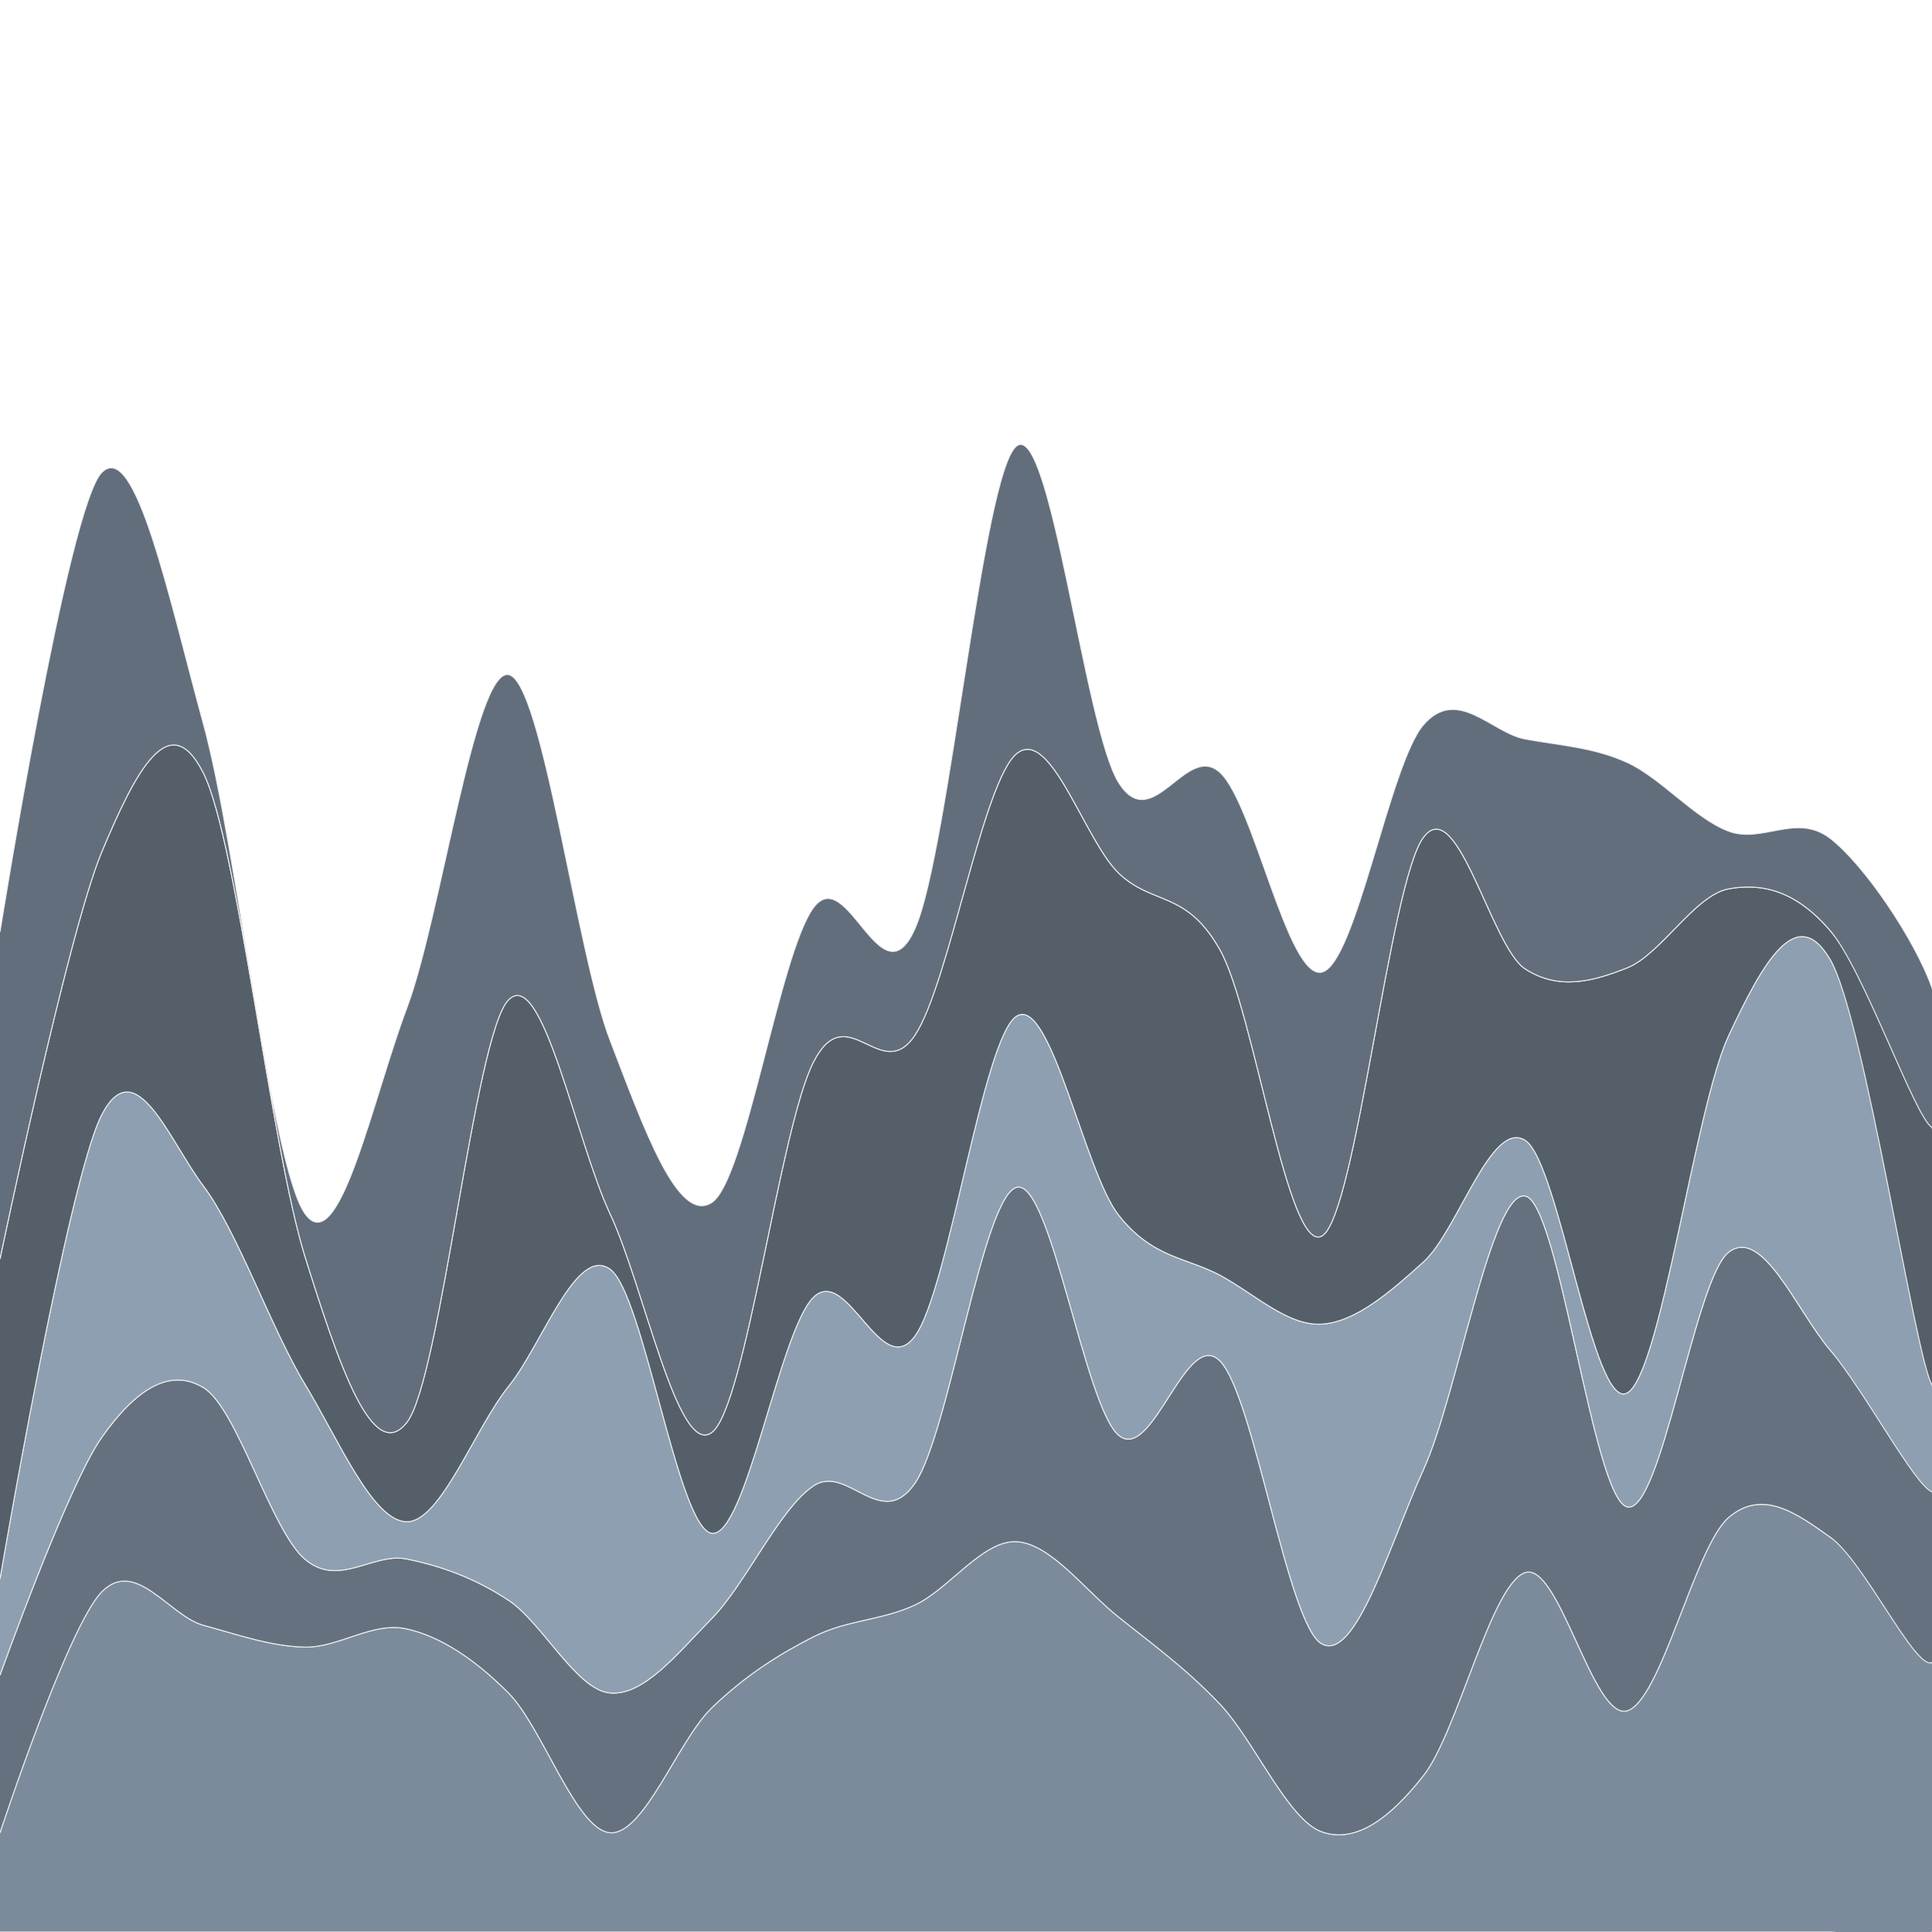
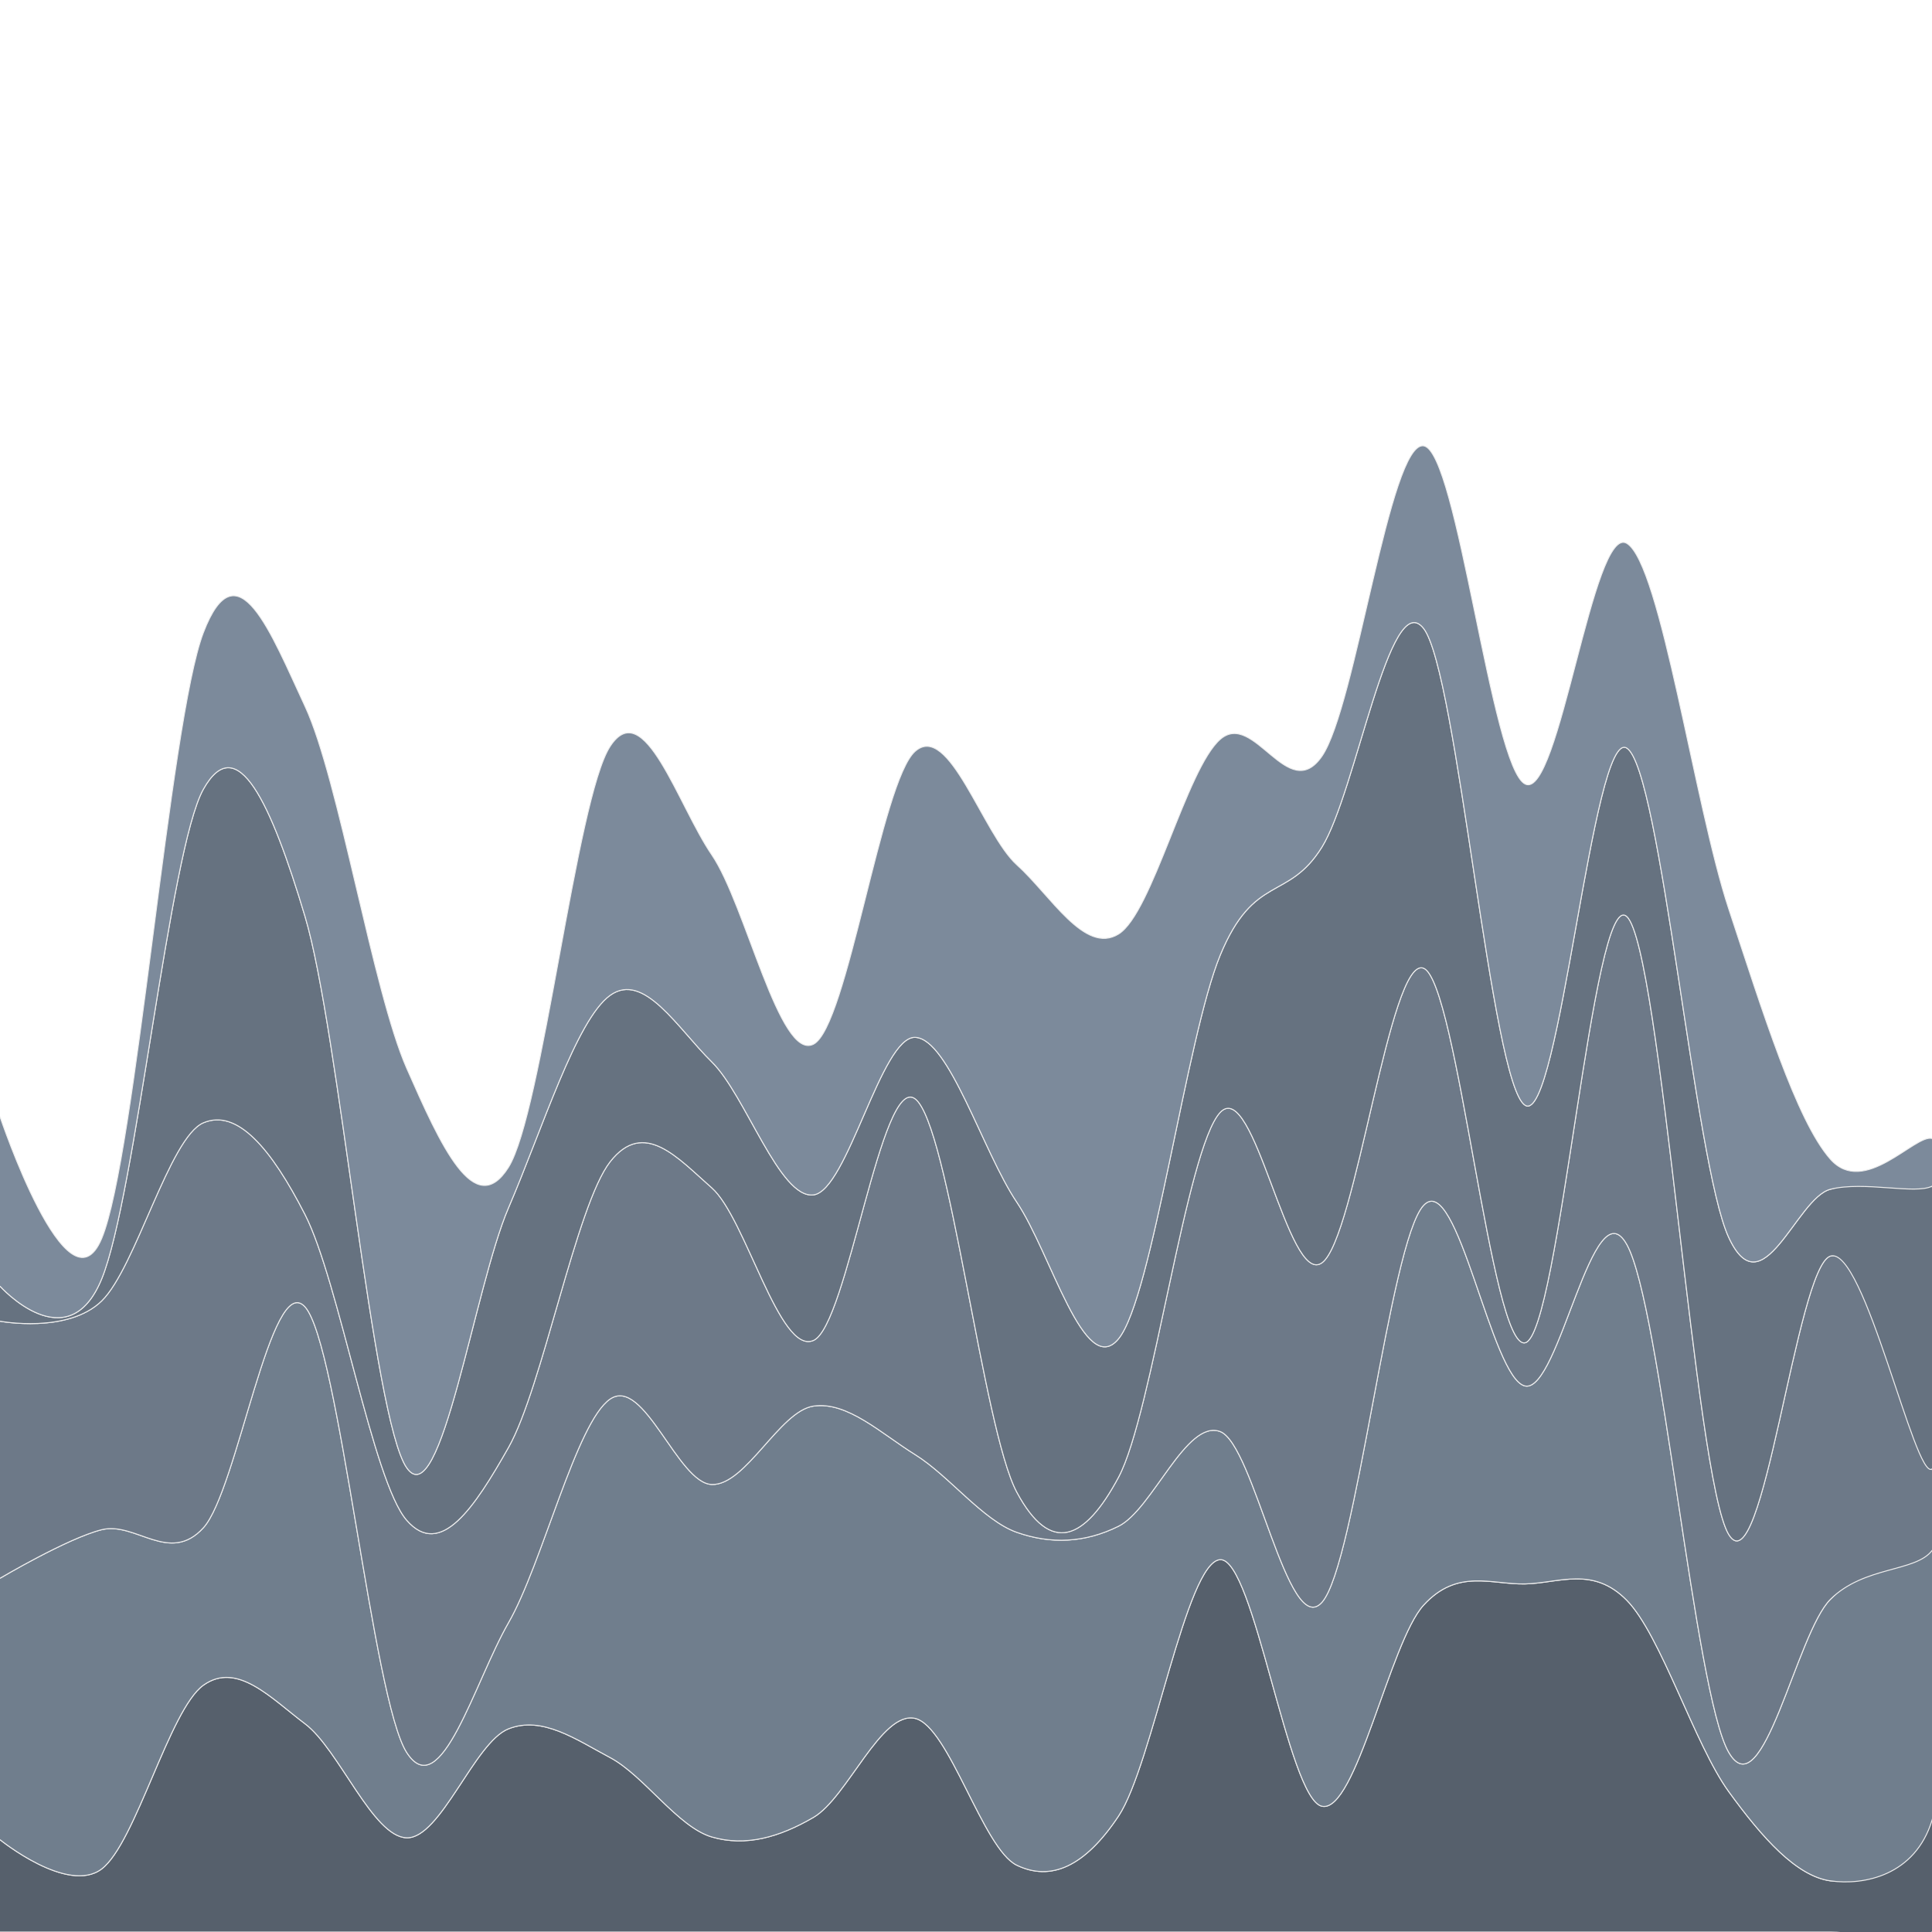
<svg xmlns="http://www.w3.org/2000/svg" width="512px" height="512px" viewBox="0 0 100 100" version="1.1" style="stroke:black; fill:none; stroke-width:0.5pt; stroke-linejoin:round; text-anchor:middle" font-family="Helvetica, Arial, FreeSans, Sans, sans, sans-serif">
  <g id="StreamGraph">
-     <path d="M0 94.862C0 94.862 3.509 84.185 5.263 82.395C7.018 80.605 8.772 83.645 10.526 84.122C12.281 84.598 14.035 85.222 15.79 85.253C17.544 85.284 19.298 83.915 21.053 84.31C22.807 84.705 24.561 85.864 26.316 87.622C28.07 89.38 29.825 94.731 31.579 94.86C33.333 94.988 35.088 90.085 36.842 88.394C38.596 86.704 40.351 85.606 42.105 84.718C43.86 83.83 45.614 83.887 47.368 83.067C49.123 82.247 50.877 79.692 52.632 79.797C54.386 79.901 56.14 82.292 57.895 83.696C59.649 85.1 61.404 86.365 63.158 88.218C64.912 90.072 66.667 94.203 68.421 94.816C70.175 95.429 71.93 94.132 73.684 91.895C75.439 89.658 77.193 81.951 78.947 81.394C80.702 80.837 82.456 89.028 84.21 88.553C85.965 88.078 87.719 80.04 89.474 78.543C91.228 77.045 92.983 78.316 94.737 79.567C96.491 80.819 99.123 82.648 100 86.054C100.877 89.459 100.877 97.676 100 100C99.123 102.324 96.491 100 94.737 100C92.983 100 91.228 100 89.474 100C87.719 100 85.965 100 84.21 100C82.456 100 80.702 100 78.947 100C77.193 100 75.439 100 73.684 100C71.93 100 70.175 100 68.421 100C66.667 100 64.912 100 63.158 100C61.404 100 59.649 100 57.895 100C56.14 100 54.386 100 52.632 100C50.877 100 49.123 100 47.368 100C45.614 100 43.86 100 42.105 100C40.351 100 38.596 100 36.842 100C35.088 100 33.333 100 31.579 100C29.825 100 28.07 100 26.316 100C24.561 100 22.807 100 21.053 100C19.298 100 17.544 100 15.79 100C14.035 100 12.281 100 10.526 100C8.772 100 7.018 100 5.263 100C3.509 100 0 100 0 100" stroke="#eeeeee" fill="#7c8b9c" stroke-width="0.05" />
-     <path d="M0 86.708C0 86.708 3.509 76.884 5.263 74.402C7.018 71.921 8.772 70.767 10.526 71.819C12.281 72.87 14.035 79.232 15.79 80.711C17.544 82.19 19.298 80.341 21.053 80.694C22.807 81.046 24.561 81.669 26.316 82.825C28.07 83.981 29.825 87.47 31.579 87.628C33.333 87.786 35.088 85.559 36.842 83.772C38.596 81.986 40.351 78.078 42.105 76.909C43.86 75.739 45.614 79.332 47.368 76.756C49.123 74.18 50.877 61.864 52.632 61.452C54.386 61.04 56.14 72.781 57.895 74.281C59.649 75.782 61.404 68.653 63.158 70.455C64.912 72.256 66.667 84.156 68.421 85.09C70.175 86.023 71.93 79.917 73.684 76.053C75.439 72.189 77.193 61.582 78.947 61.905C80.702 62.229 82.456 77.509 84.21 77.993C85.965 78.478 87.719 66.165 89.474 64.814C91.228 63.464 92.983 67.824 94.737 69.89C96.491 71.957 99.123 74.521 100 77.215C100.877 79.909 100.877 85.662 100 86.054C99.123 86.446 96.491 80.819 94.737 79.567C92.983 78.316 91.228 77.045 89.474 78.543C87.719 80.04 85.965 88.078 84.21 88.553C82.456 89.028 80.702 80.837 78.947 81.394C77.193 81.951 75.439 89.658 73.684 91.895C71.93 94.132 70.175 95.429 68.421 94.816C66.667 94.203 64.912 90.072 63.158 88.218C61.404 86.365 59.649 85.1 57.895 83.696C56.14 82.292 54.386 79.901 52.632 79.797C50.877 79.692 49.123 82.247 47.368 83.067C45.614 83.887 43.86 83.83 42.105 84.718C40.351 85.606 38.596 86.704 36.842 88.394C35.088 90.085 33.333 94.988 31.579 94.86C29.825 94.731 28.07 89.38 26.316 87.622C24.561 85.864 22.807 84.705 21.053 84.31C19.298 83.915 17.544 85.284 15.79 85.253C14.035 85.222 12.281 84.598 10.526 84.122C8.772 83.645 7.018 80.605 5.263 82.395C3.509 84.185 0 94.862 0 94.862" stroke="#eeeeee" fill="#65717e" stroke-width="0.05" />
-     <path d="M0 81.718C0 81.718 3.509 61.093 5.263 57.703C7.018 54.313 8.772 59.055 10.526 61.38C12.281 63.704 14.035 68.754 15.79 71.651C17.544 74.549 19.298 78.745 21.053 78.764C22.807 78.783 24.561 73.944 26.316 71.765C28.07 69.586 29.825 64.426 31.579 65.692C33.333 66.958 35.088 79.118 36.842 79.36C38.596 79.602 40.351 68.849 42.105 67.145C43.86 65.442 45.614 71.566 47.368 69.139C49.123 66.713 50.877 53.628 52.632 52.586C54.386 51.544 56.14 60.648 57.895 62.886C59.649 65.123 61.404 65.069 63.158 66.011C64.912 66.952 66.667 68.651 68.421 68.535C70.175 68.418 71.93 66.895 73.684 65.31C75.439 63.725 77.193 57.893 78.947 59.025C80.702 60.158 82.456 73.009 84.21 72.105C85.965 71.201 87.719 57.338 89.474 53.6C91.228 49.861 92.983 46.66 94.737 49.674C96.491 52.687 99.123 67.089 100 71.679C100.877 76.269 100.877 77.513 100 77.215C99.123 76.917 96.491 71.957 94.737 69.89C92.983 67.824 91.228 63.464 89.474 64.814C87.719 66.165 85.965 78.478 84.21 77.993C82.456 77.509 80.702 62.229 78.947 61.905C77.193 61.582 75.439 72.189 73.684 76.053C71.93 79.917 70.175 86.023 68.421 85.09C66.667 84.156 64.912 72.256 63.158 70.455C61.404 68.653 59.649 75.782 57.895 74.281C56.14 72.781 54.386 61.04 52.632 61.452C50.877 61.864 49.123 74.18 47.368 76.756C45.614 79.332 43.86 75.739 42.105 76.909C40.351 78.078 38.596 81.986 36.842 83.772C35.088 85.559 33.333 87.786 31.579 87.628C29.825 87.47 28.07 83.981 26.316 82.825C24.561 81.669 22.807 81.046 21.053 80.694C19.298 80.341 17.544 82.19 15.79 80.711C14.035 79.232 12.281 72.87 10.526 71.819C8.772 70.767 7.018 71.921 5.263 74.402C3.509 76.884 0 86.708 0 86.708" stroke="#eeeeee" fill="#8e9fb1" stroke-width="0.05" />
-     <path d="M0 65.164C0 65.164 3.509 48.297 5.263 44.105C7.018 39.912 8.772 36.518 10.526 40.009C12.281 43.499 14.035 59.444 15.79 65.048C17.544 70.651 19.298 75.846 21.053 73.631C22.807 71.416 24.561 53.558 26.316 51.758C28.07 49.957 29.825 59.097 31.579 62.828C33.333 66.56 35.088 75.454 36.842 74.144C38.596 72.834 40.351 58.399 42.105 54.969C43.86 51.539 45.614 56.226 47.368 53.564C49.123 50.902 50.877 40.394 52.632 38.998C54.386 37.601 56.14 43.488 57.895 45.185C59.649 46.883 61.404 46.05 63.158 49.182C64.912 52.313 66.667 64.95 68.421 63.975C70.175 63 71.93 45.634 73.684 43.331C75.439 41.027 77.193 49.024 78.947 50.153C80.702 51.281 82.456 50.792 84.21 50.101C85.965 49.41 87.719 46.326 89.474 46.006C91.228 45.685 92.983 46.12 94.737 48.178C96.491 50.237 99.123 54.439 100 58.356C100.877 62.273 100.877 73.126 100 71.679C99.123 70.232 96.491 52.687 94.737 49.674C92.983 46.66 91.228 49.861 89.474 53.6C87.719 57.338 85.965 71.201 84.21 72.105C82.456 73.009 80.702 60.158 78.947 59.025C77.193 57.893 75.439 63.725 73.684 65.31C71.93 66.895 70.175 68.418 68.421 68.535C66.667 68.651 64.912 66.952 63.158 66.011C61.404 65.069 59.649 65.123 57.895 62.886C56.14 60.648 54.386 51.544 52.632 52.586C50.877 53.628 49.123 66.713 47.368 69.139C45.614 71.566 43.86 65.442 42.105 67.145C40.351 68.849 38.596 79.602 36.842 79.36C35.088 79.118 33.333 66.958 31.579 65.692C29.825 64.426 28.07 69.586 26.316 71.765C24.561 73.944 22.807 78.783 21.053 78.764C19.298 78.745 17.544 74.549 15.79 71.651C14.035 68.754 12.281 63.704 10.526 61.38C8.772 59.055 7.018 54.313 5.263 57.703C3.509 61.093 0 81.718 0 81.718" stroke="#eeeeee" fill="#555f6a" stroke-width="0.05" />
-     <path d="M0 48.234C0 48.234 3.509 26.256 5.263 24.461C7.018 22.666 8.772 31.069 10.526 37.463C12.281 43.857 14.035 60.369 15.79 62.824C17.544 65.278 19.298 56.841 21.053 52.19C22.807 47.539 24.561 34.641 26.316 34.918C28.07 35.194 29.825 49.296 31.579 53.85C33.333 58.404 35.088 63.386 36.842 62.242C38.596 61.098 40.351 49.351 42.105 46.985C43.86 44.619 45.614 52.032 47.368 48.047C49.123 44.062 50.877 24.335 52.632 23.077C54.386 21.819 56.14 37.679 57.895 40.498C59.649 43.319 61.404 38.36 63.158 39.996C64.912 41.633 66.667 50.732 68.421 50.318C70.175 49.904 71.93 39.522 73.684 37.511C75.439 35.501 77.193 37.928 78.947 38.253C80.702 38.578 82.456 38.664 84.21 39.459C85.965 40.254 87.719 42.366 89.474 43.023C91.228 43.679 92.983 42.047 94.737 43.399C96.491 44.751 99.123 48.643 100 51.136C100.877 53.629 100.877 58.849 100 58.356C99.123 57.863 96.491 50.237 94.737 48.178C92.983 46.12 91.228 45.685 89.474 46.006C87.719 46.326 85.965 49.41 84.21 50.101C82.456 50.792 80.702 51.281 78.947 50.153C77.193 49.024 75.439 41.027 73.684 43.331C71.93 45.634 70.175 63 68.421 63.975C66.667 64.95 64.912 52.313 63.158 49.182C61.404 46.05 59.649 46.883 57.895 45.185C56.14 43.488 54.386 37.601 52.632 38.998C50.877 40.394 49.123 50.902 47.368 53.564C45.614 56.226 43.86 51.539 42.105 54.969C40.351 58.399 38.596 72.834 36.842 74.144C35.088 75.454 33.333 66.56 31.579 62.828C29.825 59.097 28.07 49.957 26.316 51.758C24.561 53.558 22.807 71.416 21.053 73.631C19.298 75.846 17.544 70.651 15.79 65.048C14.035 59.444 12.281 43.499 10.526 40.009C8.772 36.518 7.018 39.912 5.263 44.105C3.509 48.297 0 65.164 0 65.164" stroke="#eeeeee" fill="#626e7b" stroke-width="0.05" />
+     <path d="M0 95.221C0 95.221 3.509 98.068 5.263 96.736C7.018 95.403 8.772 88.479 10.526 87.227C12.281 85.974 14.035 87.907 15.79 89.223C17.544 90.54 19.298 95.081 21.053 95.124C22.807 95.168 24.561 90.177 26.316 89.485C28.07 88.792 29.825 90.039 31.579 90.971C33.333 91.904 35.088 94.564 36.842 95.08C38.596 95.596 40.351 95.09 42.105 94.067C43.86 93.044 45.614 88.531 47.368 88.944C49.123 89.356 50.877 95.702 52.632 96.544C54.386 97.387 56.14 96.636 57.895 94C59.649 91.363 61.404 80.811 63.158 80.726C64.912 80.641 66.667 93.097 68.421 93.49C70.175 93.883 71.93 85.001 73.684 83.083C75.439 81.165 77.193 82.024 78.947 81.983C80.702 81.942 82.456 81.046 84.21 82.837C85.965 84.628 87.719 90.307 89.474 92.726C91.228 95.145 92.983 97.102 94.737 97.352C96.491 97.601 99.123 93.779 100 94.221C100.877 94.662 100.877 99.037 100 100C99.123 100.963 96.491 100 94.737 100C92.983 100 91.228 100 89.474 100C87.719 100 85.965 100 84.21 100C82.456 100 80.702 100 78.947 100C77.193 100 75.439 100 73.684 100C71.93 100 70.175 100 68.421 100C66.667 100 64.912 100 63.158 100C61.404 100 59.649 100 57.895 100C56.14 100 54.386 100 52.632 100C50.877 100 49.123 100 47.368 100C45.614 100 43.86 100 42.105 100C40.351 100 38.596 100 36.842 100C35.088 100 33.333 100 31.579 100C29.825 100 28.07 100 26.316 100C24.561 100 22.807 100 21.053 100C19.298 100 17.544 100 15.79 100C14.035 100 12.281 100 10.526 100C8.772 100 7.018 100 5.263 100C3.509 100 0 100 0 100" stroke="#eeeeee" fill="#56606c" stroke-width="0.05" />
+     <path d="M0 81.692C0 81.692 3.509 79.612 5.263 79.177C7.018 78.741 8.772 81 10.526 79.078C12.281 77.156 14.035 65.705 15.79 67.644C17.544 69.583 19.298 87.985 21.053 90.71C22.807 93.435 24.561 87.046 26.316 83.996C28.07 80.947 29.825 73.607 31.579 72.414C33.333 71.221 35.088 76.775 36.842 76.836C38.596 76.897 40.351 73.036 42.105 72.779C43.86 72.521 45.614 74.201 47.368 75.29C49.123 76.379 50.877 78.697 52.632 79.314C54.386 79.932 56.14 79.867 57.895 78.997C59.649 78.127 61.404 73.44 63.158 74.097C64.912 74.754 66.667 84.889 68.421 82.938C70.175 80.987 71.93 64.255 73.684 62.389C75.439 60.522 77.193 71.4 78.947 71.739C80.702 72.078 82.456 61.265 84.21 64.423C85.965 67.582 87.719 87.628 89.474 90.689C91.228 93.749 92.983 84.525 94.737 82.786C96.491 81.048 99.123 78.353 100 80.259C100.877 82.164 100.877 91.372 100 94.221C99.123 97.07 96.491 97.601 94.737 97.352C92.983 97.102 91.228 95.145 89.474 92.726C87.719 90.307 85.965 84.628 84.21 82.837C82.456 81.046 80.702 81.942 78.947 81.983C77.193 82.024 75.439 81.165 73.684 83.083C71.93 85.001 70.175 93.883 68.421 93.49C66.667 93.097 64.912 80.641 63.158 80.726C61.404 80.811 59.649 91.363 57.895 94C56.14 96.636 54.386 97.387 52.632 96.544C50.877 95.702 49.123 89.356 47.368 88.944C45.614 88.531 43.86 93.044 42.105 94.067C40.351 95.09 38.596 95.596 36.842 95.08C35.088 94.564 33.333 91.904 31.579 90.971C29.825 90.039 28.07 88.792 26.316 89.485C24.561 90.177 22.807 95.168 21.053 95.124C19.298 95.081 17.544 90.54 15.79 89.223C14.035 87.907 12.281 85.974 10.526 87.227C8.772 88.479 7.018 95.403 5.263 96.736C3.509 98.068 0 95.221 0 95.221" stroke="#eeeeee" fill="#707e8d" stroke-width="0.05" />
+     <path d="M0 68.385C0 68.385 3.509 69.046 5.263 67.335C7.018 65.624 8.772 58.861 10.526 58.116C12.281 57.371 14.035 59.436 15.79 62.865C17.544 66.294 19.298 76.679 21.053 78.689C22.807 80.7 24.561 78.019 26.316 74.926C28.07 71.834 29.825 62.374 31.579 60.133C33.333 57.893 35.088 59.941 36.842 61.482C38.596 63.023 40.351 70.148 42.105 69.38C43.86 68.612 45.614 55.565 47.368 56.874C49.123 58.183 50.877 73.971 52.632 77.236C54.386 80.5 56.14 79.737 57.895 76.46C59.649 73.184 61.404 59.425 63.158 57.576C64.912 55.727 66.667 66.609 68.421 65.365C70.175 64.121 71.93 49.424 73.684 50.113C75.439 50.802 77.193 69.943 78.947 69.499C80.702 69.054 82.456 45.792 84.21 47.445C85.965 49.098 87.719 76.486 89.474 79.415C91.228 82.343 92.983 65.579 94.737 65.016C96.491 64.453 99.123 73.495 100 76.036C100.877 78.576 100.877 79.134 100 80.259C99.123 81.384 96.491 81.048 94.737 82.786C92.983 84.525 91.228 93.749 89.474 90.689C87.719 87.628 85.965 67.582 84.21 64.423C82.456 61.265 80.702 72.078 78.947 71.739C77.193 71.4 75.439 60.522 73.684 62.389C71.93 64.255 70.175 80.987 68.421 82.938C66.667 84.889 64.912 74.754 63.158 74.097C61.404 73.44 59.649 78.127 57.895 78.997C56.14 79.867 54.386 79.932 52.632 79.314C50.877 78.697 49.123 76.379 47.368 75.29C45.614 74.201 43.86 72.521 42.105 72.779C40.351 73.036 38.596 76.897 36.842 76.836C35.088 76.775 33.333 71.221 31.579 72.414C29.825 73.607 28.07 80.947 26.316 83.996C24.561 87.046 22.807 93.435 21.053 90.71C19.298 87.985 17.544 69.583 15.79 67.644C14.035 65.705 12.281 77.156 10.526 79.078C8.772 81 7.018 78.741 5.263 79.177C3.509 79.612 0 81.692 0 81.692" stroke="#eeeeee" fill="#6d7988" stroke-width="0.05" />
+     <path d="M0 66.572C0 66.572 3.509 70.483 5.263 66.195C7.018 61.908 8.772 43.976 10.526 40.849C12.281 37.723 14.035 41.584 15.79 47.438C17.544 53.291 19.298 73.459 21.053 75.973C22.807 78.487 24.561 66.6 26.316 62.524C28.07 58.448 29.825 52.779 31.579 51.519C33.333 50.259 35.088 53.241 36.842 54.963C38.596 56.684 40.351 62.059 42.105 61.847C43.86 61.636 45.614 53.63 47.368 53.693C49.123 53.756 50.877 59.626 52.632 62.227C54.386 64.827 56.14 71.427 57.895 69.296C59.649 67.165 61.404 53.68 63.158 49.438C64.912 45.197 66.667 46.666 68.421 43.847C70.175 41.028 71.93 30.297 73.684 32.525C75.439 34.752 77.193 56.18 78.947 57.213C80.702 58.247 82.456 37.587 84.21 38.725C85.965 39.862 87.719 60.231 89.474 64.037C91.228 67.842 92.983 61.998 94.737 61.558C96.491 61.118 99.123 58.986 100 61.398C100.877 63.811 100.877 75.433 100 76.036C99.123 76.639 96.491 64.453 94.737 65.016C92.983 65.579 91.228 82.343 89.474 79.415C87.719 76.486 85.965 49.098 84.21 47.445C82.456 45.792 80.702 69.054 78.947 69.499C77.193 69.943 75.439 50.802 73.684 50.113C71.93 49.424 70.175 64.121 68.421 65.365C66.667 66.609 64.912 55.727 63.158 57.576C61.404 59.425 59.649 73.184 57.895 76.46C56.14 79.737 54.386 80.5 52.632 77.236C50.877 73.971 49.123 58.183 47.368 56.874C45.614 55.565 43.86 68.612 42.105 69.38C40.351 70.148 38.596 63.023 36.842 61.482C35.088 59.941 33.333 57.893 31.579 60.133C29.825 62.374 28.07 71.834 26.316 74.926C24.561 78.019 22.807 80.7 21.053 78.689C19.298 76.679 17.544 66.294 15.79 62.865C14.035 59.436 12.281 57.371 10.526 58.116C8.772 58.861 7.018 65.624 5.263 67.335C3.509 69.046 0 68.385 0 68.385" stroke="#eeeeee" fill="#667280" stroke-width="0.05" />
+     <path d="M0 57.796C0 57.796 3.509 68.281 5.263 64.106C7.018 59.932 8.772 37.338 10.526 32.748C12.281 28.157 14.035 32.804 15.79 36.563C17.544 40.322 19.298 51.323 21.053 55.3C22.807 59.277 24.561 63.203 26.316 60.425C28.07 57.648 29.825 41.332 31.579 38.635C33.333 35.939 35.088 41.679 36.842 44.248C38.596 46.816 40.351 54.942 42.105 54.048C43.86 53.155 45.614 40.435 47.368 38.888C49.123 37.34 50.877 43.187 52.632 44.763C54.386 46.34 56.14 49.429 57.895 48.347C59.649 47.264 61.404 39.802 63.158 38.269C64.912 36.735 66.667 41.678 68.421 39.146C70.175 36.614 71.93 22.837 73.684 23.077C75.439 23.317 77.193 39.743 78.947 40.585C80.702 41.427 82.456 27.054 84.21 28.129C85.965 29.203 87.719 41.72 89.474 47.031C91.228 52.342 92.983 58.012 94.737 59.995C96.491 61.977 99.123 58.693 100 58.927C100.877 59.161 100.877 60.96 100 61.398C99.123 61.837 96.491 61.118 94.737 61.558C92.983 61.998 91.228 67.842 89.474 64.037C87.719 60.231 85.965 39.862 84.21 38.725C82.456 37.587 80.702 58.247 78.947 57.213C77.193 56.18 75.439 34.752 73.684 32.525C71.93 30.297 70.175 41.028 68.421 43.847C66.667 46.666 64.912 45.197 63.158 49.438C61.404 53.68 59.649 67.165 57.895 69.296C56.14 71.427 54.386 64.827 52.632 62.227C50.877 59.626 49.123 53.756 47.368 53.693C45.614 53.63 43.86 61.636 42.105 61.847C40.351 62.059 38.596 56.684 36.842 54.963C35.088 53.241 33.333 50.259 31.579 51.519C29.825 52.779 28.07 58.448 26.316 62.524C24.561 66.6 22.807 78.487 21.053 75.973C19.298 73.459 17.544 53.291 15.79 47.438C14.035 41.584 12.281 37.723 10.526 40.849C8.772 43.976 7.018 61.908 5.263 66.195C3.509 70.483 0 66.572 0 66.572" stroke="#eeeeee" fill="#7c8a9b" stroke-width="0.05" />
  </g>
  <g id="Labels" />
</svg>
